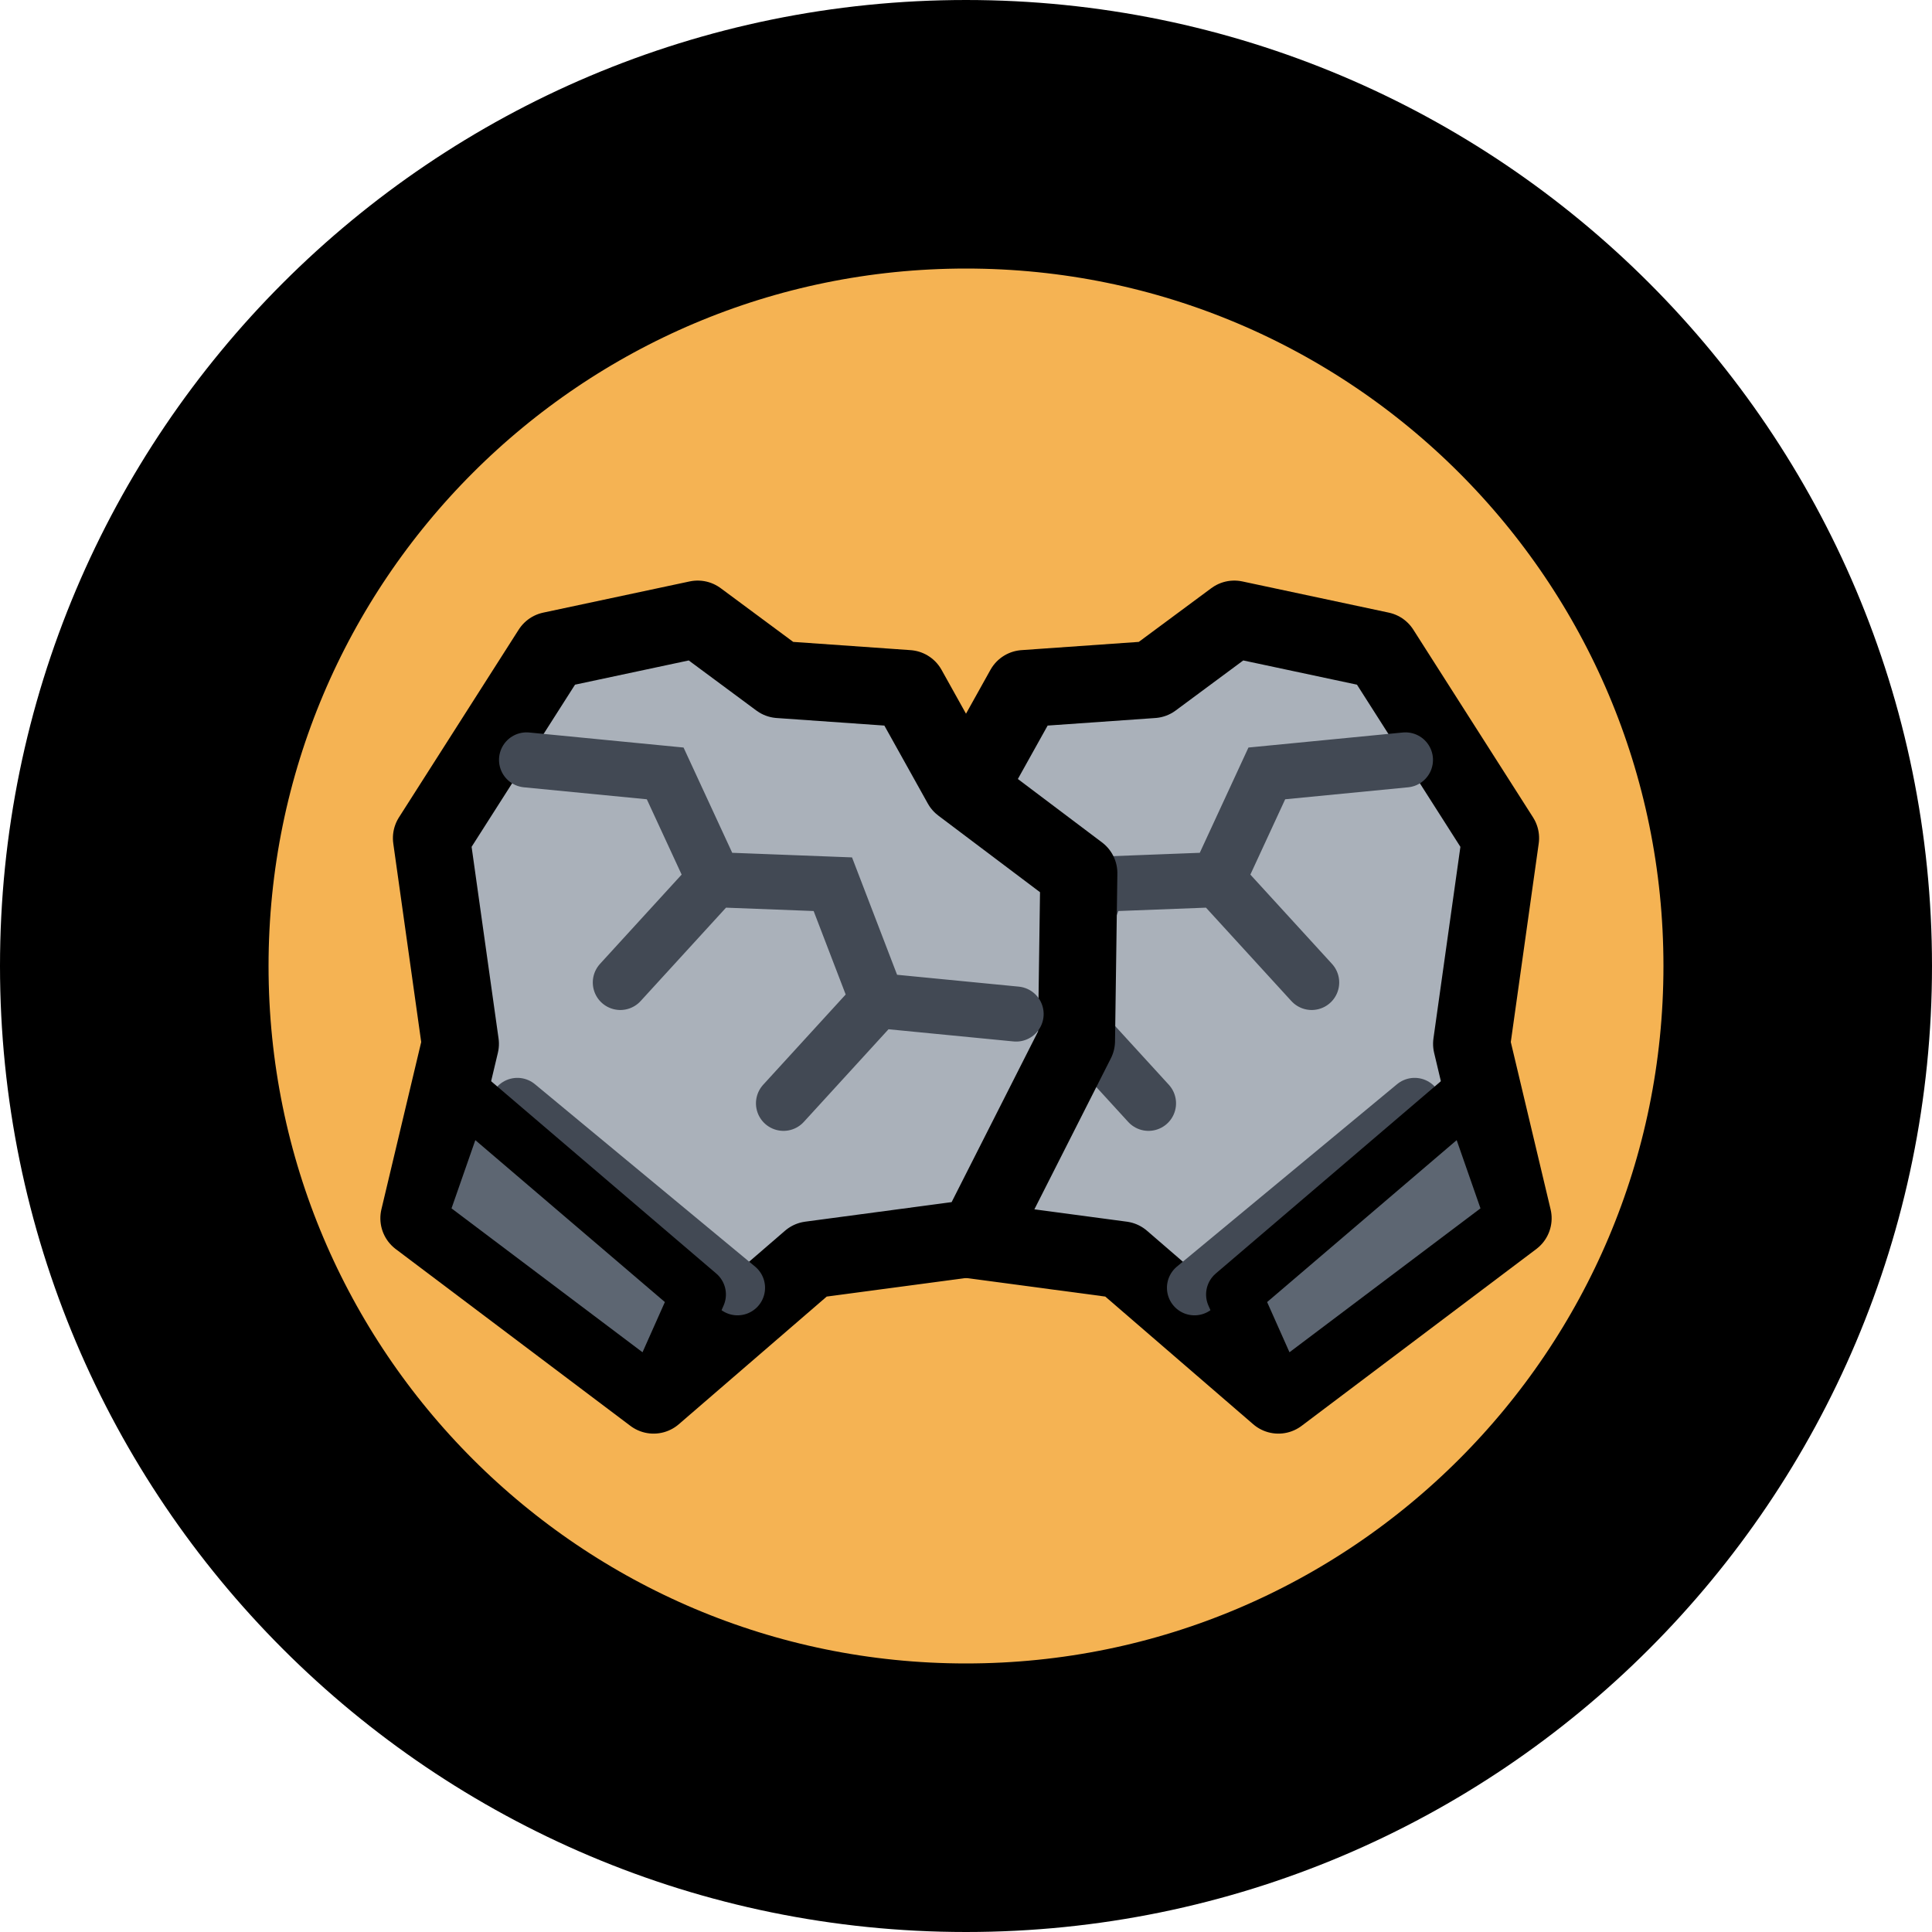
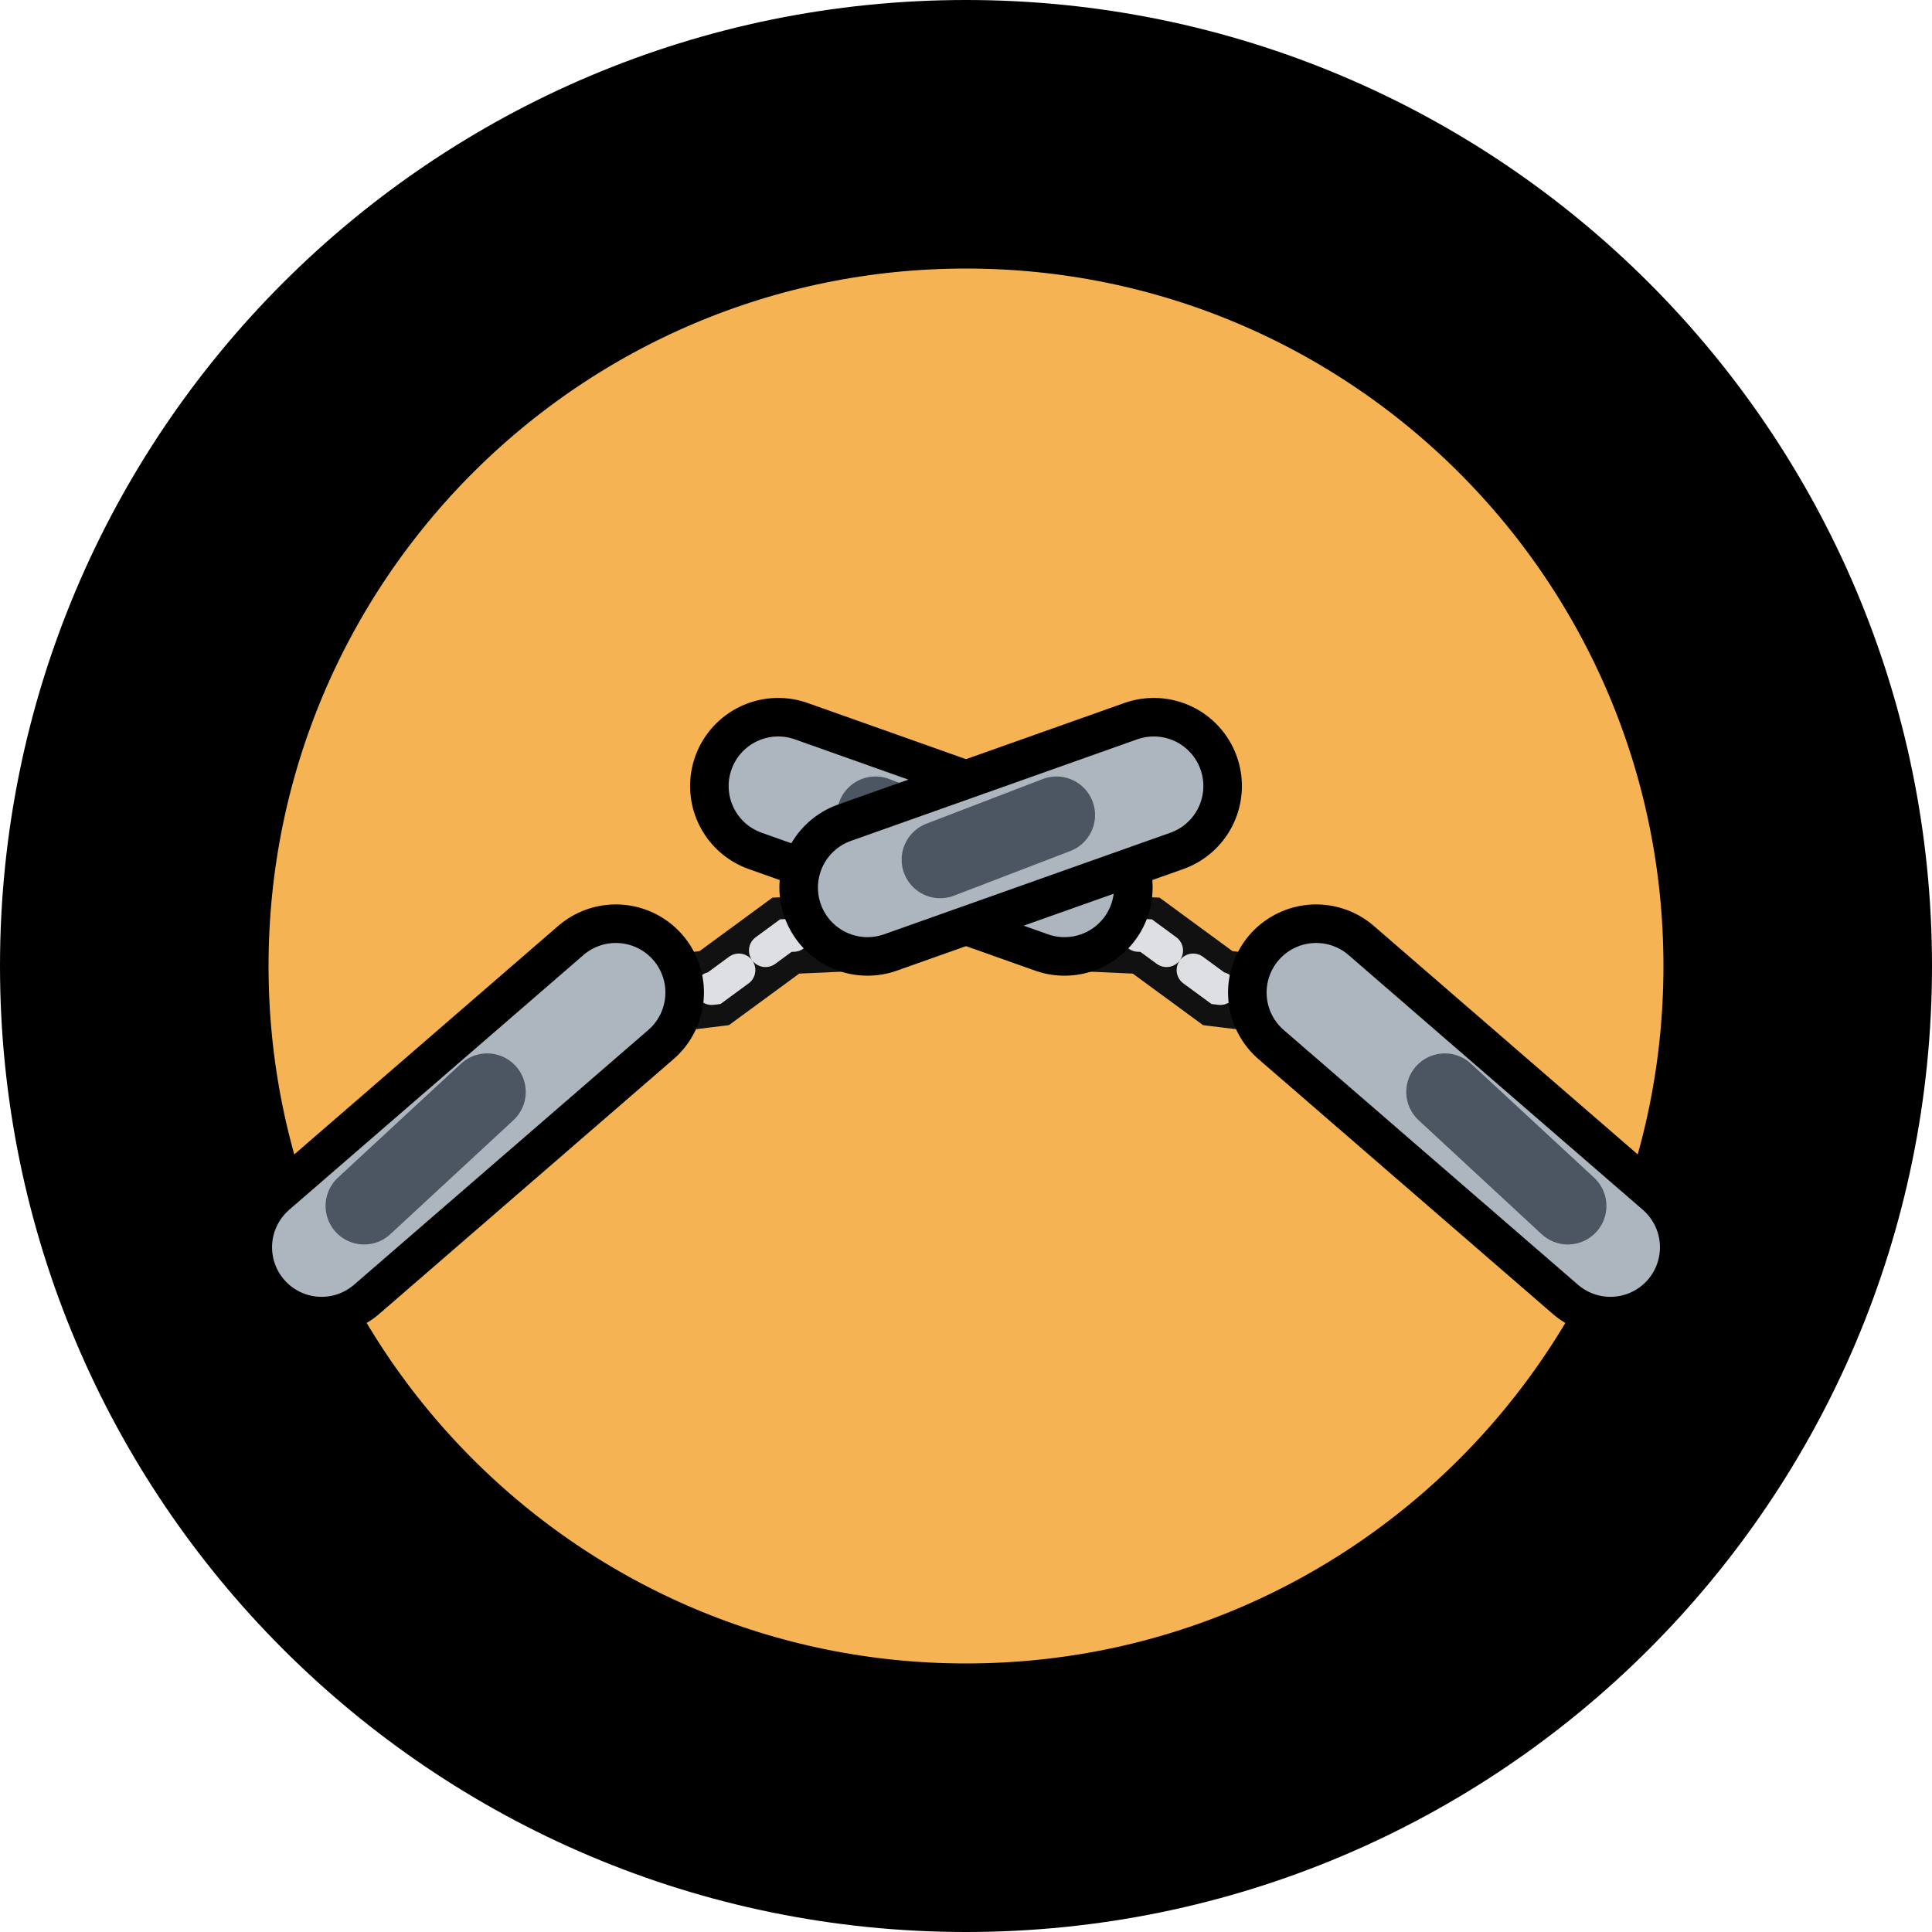
<svg xmlns="http://www.w3.org/2000/svg" width="100" height="100" viewBox="0 0 100 100">
  <circle cx="50" cy="50" r="43.05" fill="#f5b353" stroke="#000" stroke-width="13.9" />
  <g transform="translate(25 40) rotate(-24) scale(.57)">
-     <path d="M21 36 27 22 40 19 48 13 59 17 68 15 79 23 82 43 72 59 69 75 43 81 35 64 22 56Z" fill="#aab1ba" stroke="#000" stroke-width="7" stroke-linejoin="round" />
-     <path d="m27 36 12 4 8-8 10 4 8-7 12 4M39 40l4 12m14-16 4 12m4 14-25 7" fill="none" stroke="#424954" stroke-width="5" stroke-linecap="round" />
-     <path d="m43 71 27-8-1 12-26 6Z" fill="#5d6672" stroke="#000" stroke-width="5" stroke-linejoin="round" />
+     <path d="m43 35 6 3 4 7 5 3" fill="none" stroke="#111" stroke-width="7" stroke-linecap="round" />
+     <path d="m43 35 6 3 4 7 5 3" fill="none" stroke="#dddfe3" stroke-width="3" stroke-dasharray="3 3" stroke-linecap="round" />
+     <path d="M24 12 44 31M61 49l15 32" fill="none" stroke="#000" stroke-width="16" stroke-linecap="round" />
+     <path d="M24 12 44 31M61 49l15 32" fill="none" stroke="#adb5bf" stroke-width="9" stroke-linecap="round" />
+     <path d="m31 18 8 8m29 36 6 14" fill="none" stroke="#4c5562" stroke-width="7" stroke-linecap="round" />
  </g>
  <g transform="translate(75 40) rotate(24) scale(-.57 .57)">
-     <path d="M21 36 27 22 40 19 48 13 59 17 68 15 79 23 82 43 72 59 69 75 43 81 35 64 22 56Z" fill="#aab1ba" stroke="#000" stroke-width="7" stroke-linejoin="round" />
-     <path d="m27 36 12 4 8-8 10 4 8-7 12 4M39 40l4 12m14-16 4 12m4 14-25 7" fill="none" stroke="#424954" stroke-width="5" stroke-linecap="round" />
-     <path d="m43 71 27-8-1 12-26 6Z" fill="#5d6672" stroke="#000" stroke-width="5" stroke-linejoin="round" />
+     <path d="m43 35 6 3 4 7 5 3" fill="none" stroke="#111" stroke-width="7" stroke-linecap="round" />
+     <path d="m43 35 6 3 4 7 5 3" fill="none" stroke="#dddfe3" stroke-width="3" stroke-dasharray="3 3" stroke-linecap="round" />
+     <path d="M24 12 44 31M61 49l15 32" fill="none" stroke="#000" stroke-width="16" stroke-linecap="round" />
+     <path d="M24 12 44 31M61 49l15 32" fill="none" stroke="#adb5bf" stroke-width="9" stroke-linecap="round" />
+     <path d="m31 18 8 8m29 36 6 14" fill="none" stroke="#4c5562" stroke-width="7" stroke-linecap="round" />
  </g>
</svg>
